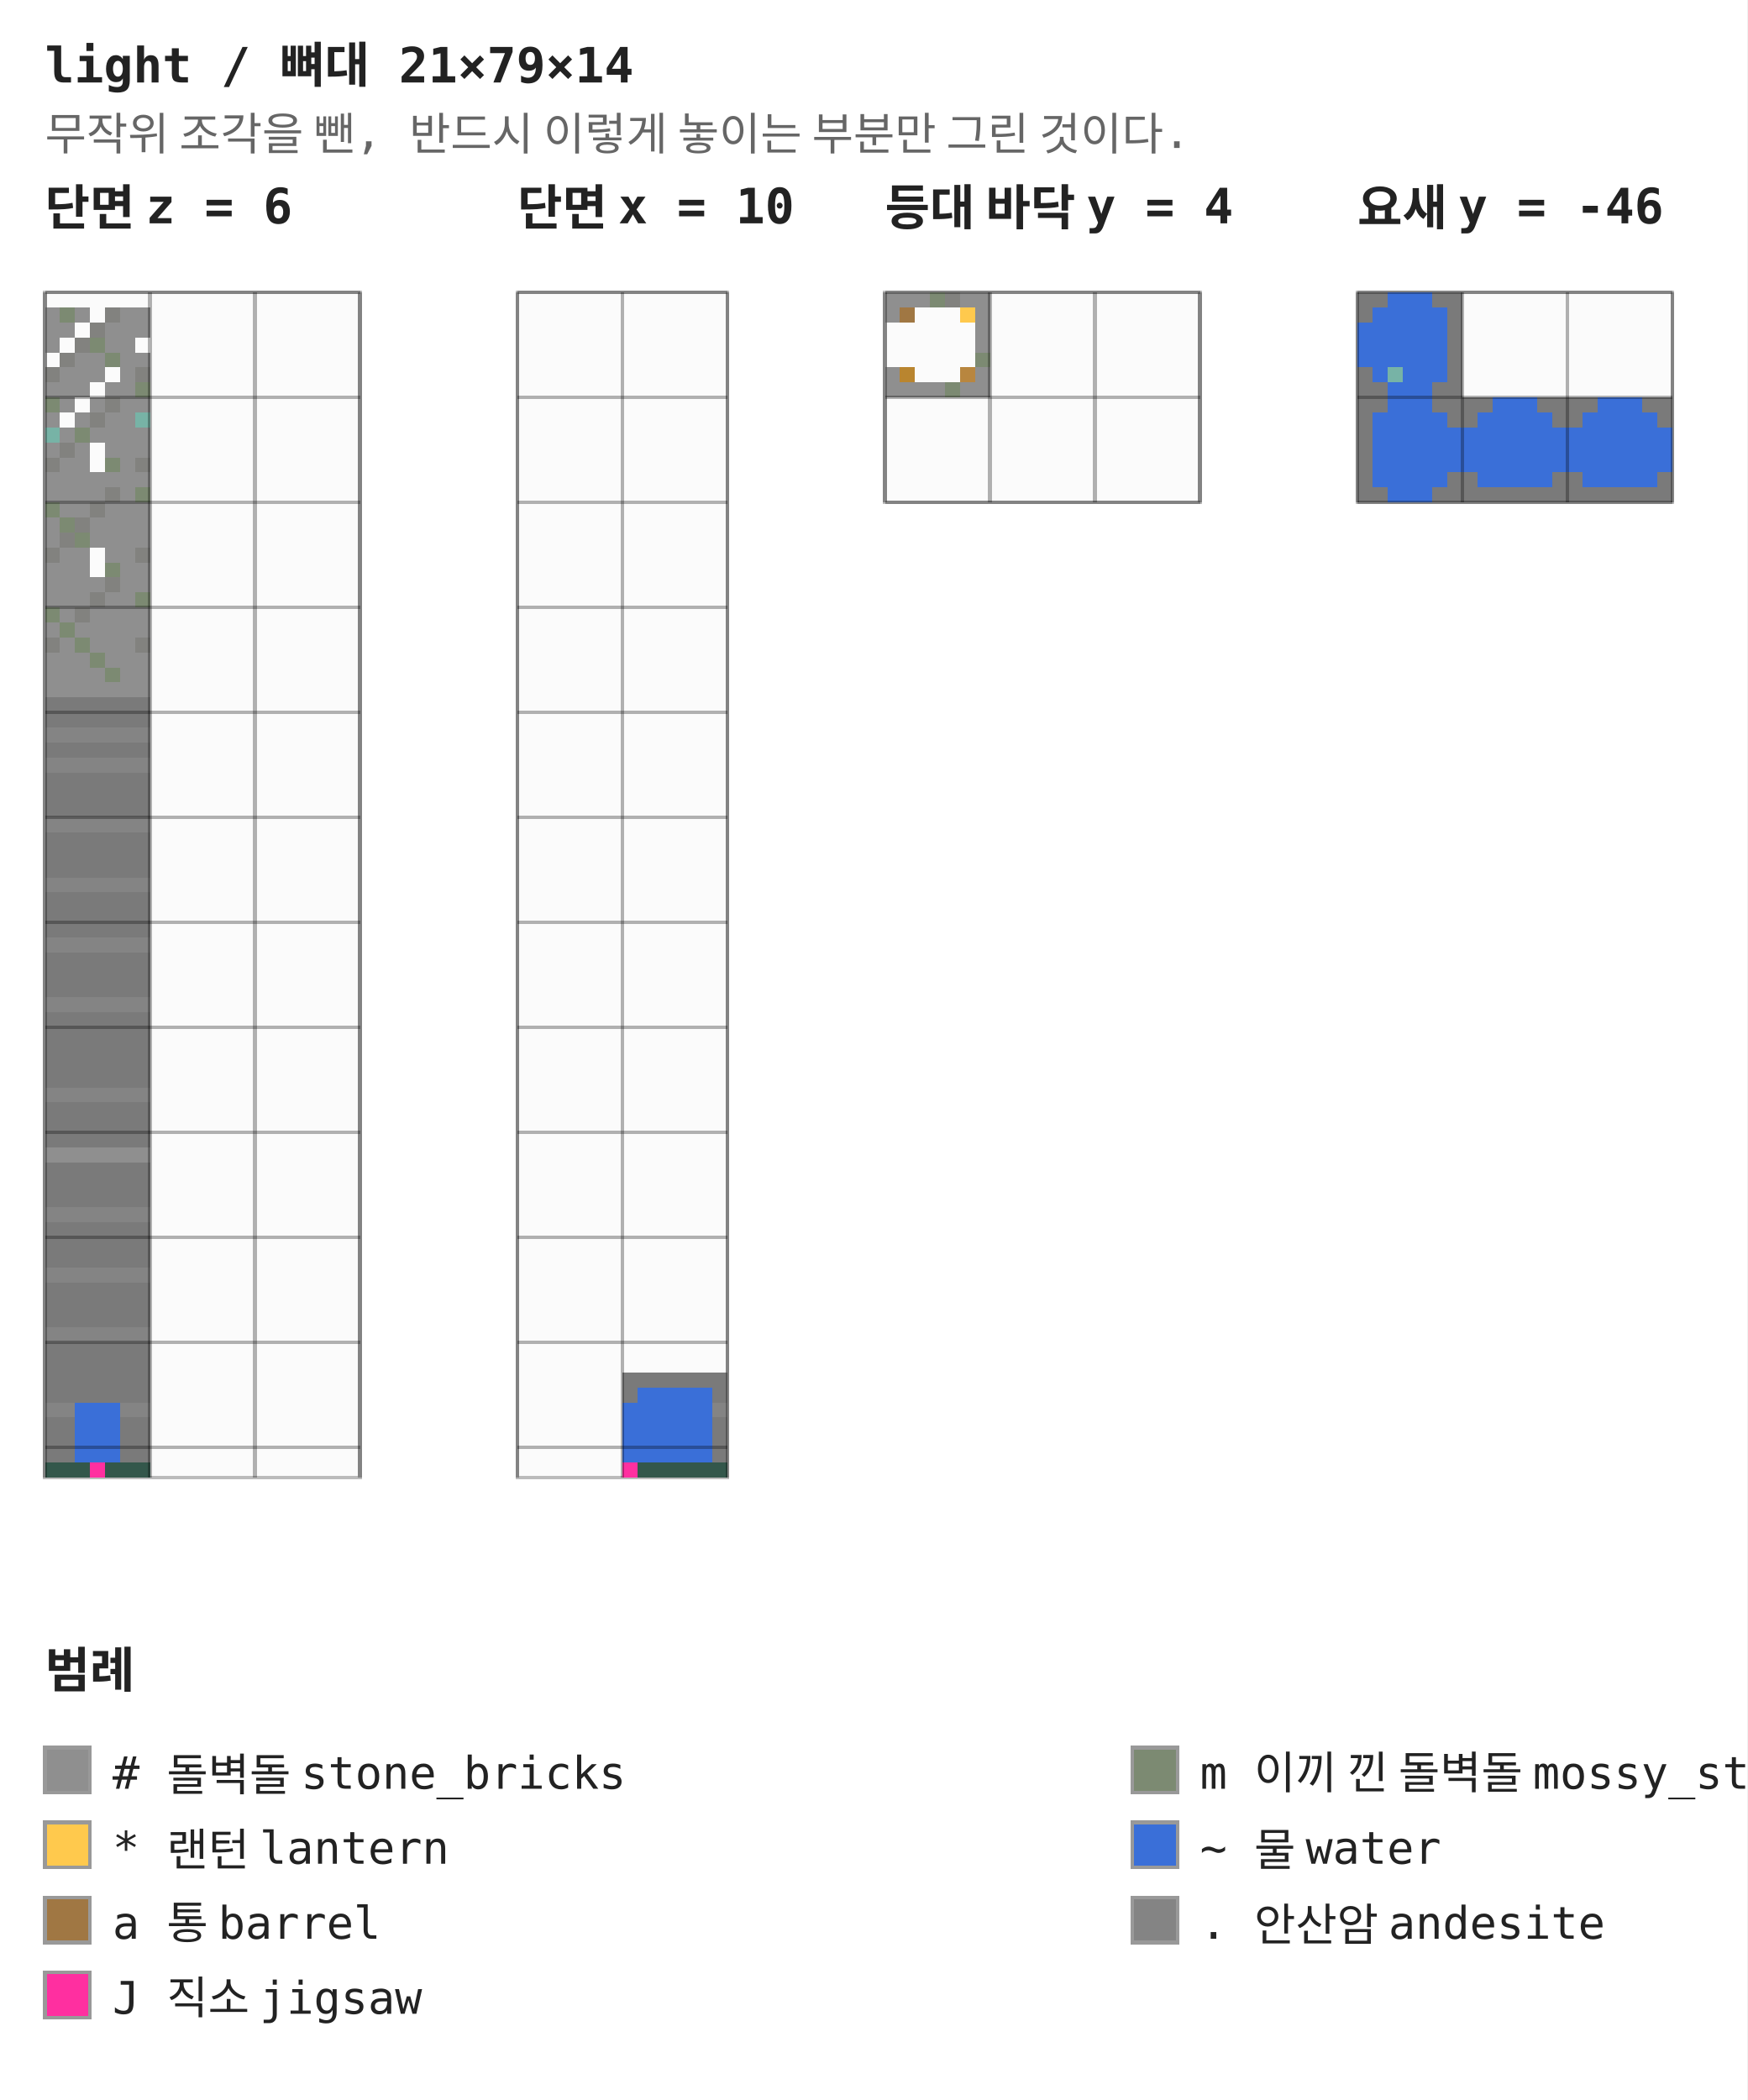
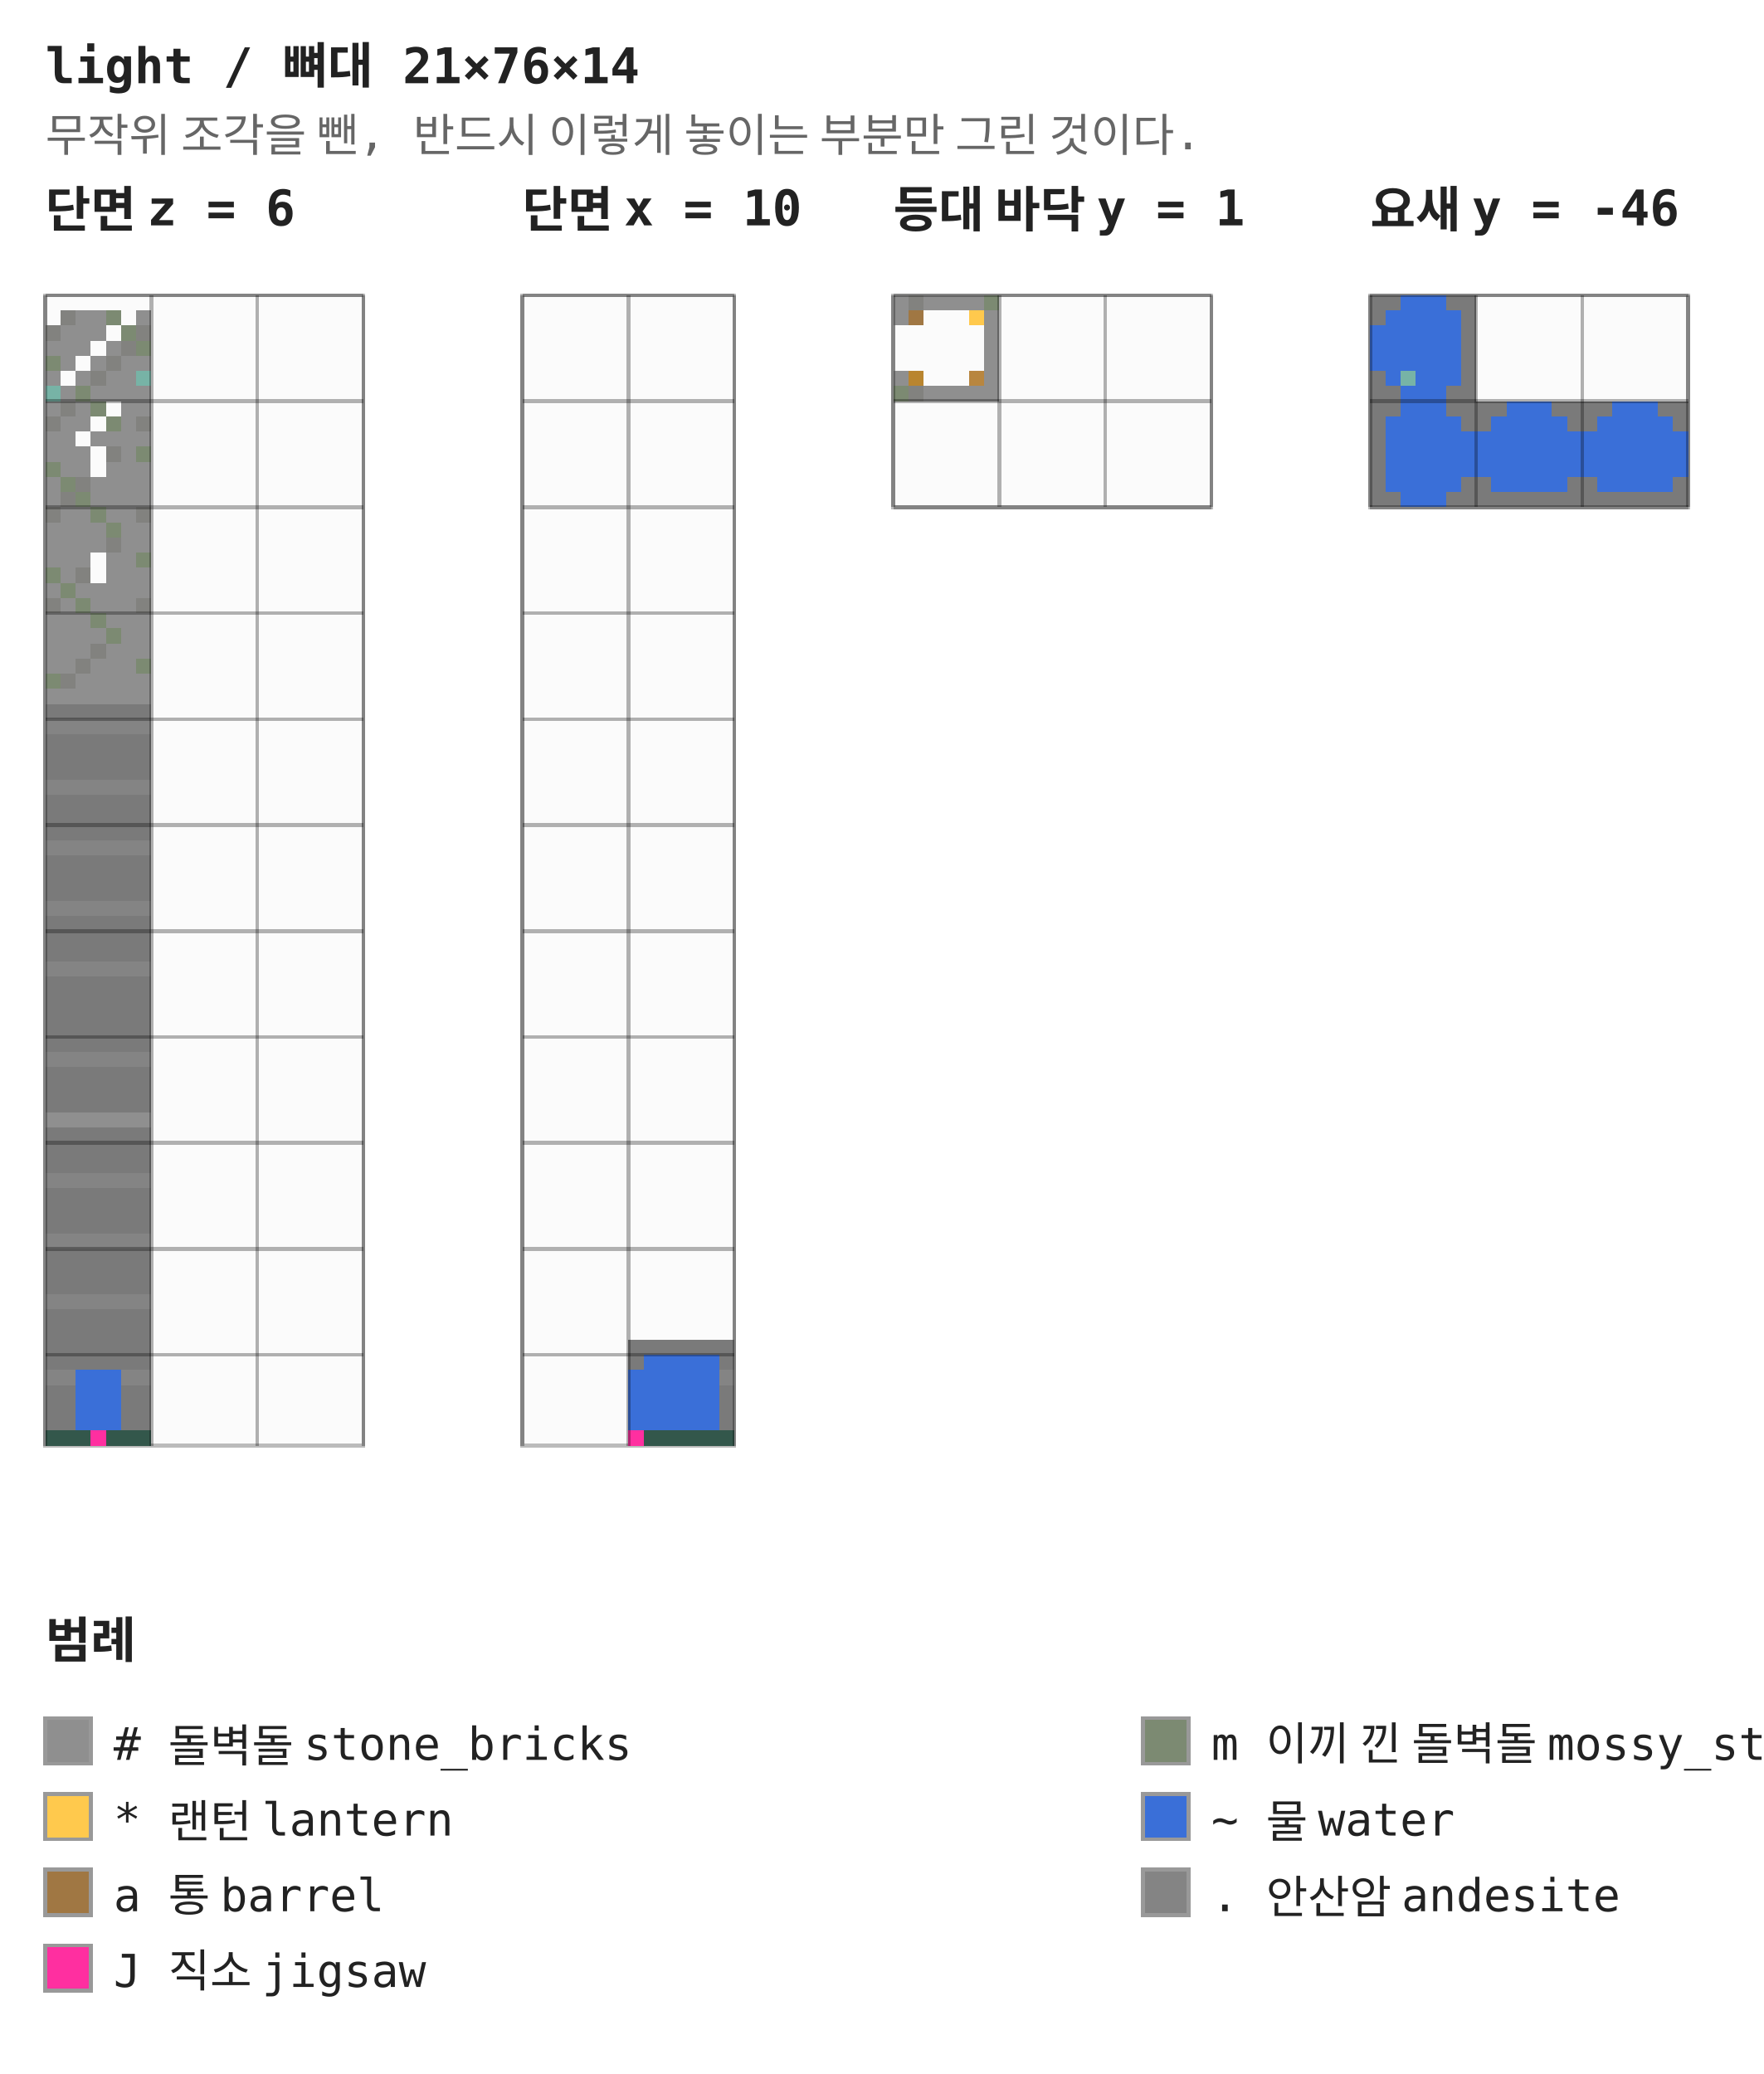
- <svg xmlns="http://www.w3.org/2000/svg" width="466" height="560" viewBox="0 0 466 560" shape-rendering="crispEdges" font-family="Consolas,'Malgun Gothic','Noto Sans KR',monospace">
+ <svg xmlns="http://www.w3.org/2000/svg" width="466" height="548" viewBox="0 0 466 548" shape-rendering="crispEdges" font-family="Consolas,'Malgun Gothic','Noto Sans KR',monospace">
  <style>text{fill:#222;shape-rendering:auto}.cap{font-size:13px;font-weight:bold}.leg{font-size:12px}.sub{font-size:12px;fill:#666}.tick{font-size:8px;fill:#999;text-anchor:middle}.arrow{font-size:10px;fill:#fff;text-anchor:middle}.fine{stroke:#000;stroke-opacity:.07;stroke-width:1;fill:none}.grid{stroke:#000;stroke-opacity:.30;stroke-width:1}</style>
  <rect width="100%" height="100%" fill="#fff" />
-   <text x="12" y="22" class="cap" font-size="16">light / 뼈대   21×79×14</text>
+   <text x="12" y="22" class="cap" font-size="16">light / 뼈대   21×76×14</text>
  <text x="12" y="40" class="sub">무작위 조각을 뺀, 반드시 이렇게 놓이는 부분만 그린 것이다.</text>
  <text x="12" y="60" class="cap">단면 z = 6</text>
-   <rect x="12" y="78" width="84" height="316" fill="#fbfbfb" stroke="#bbb" />
-   <path transform="translate(12,78) scale(4)" fill="#8f8f8f" d="M0 1h1v1h-1zM2 1h1v1h-1zM5 1h2v1h-2zM0 2h2v1h-2zM4 2h3v1h-3zM0 3h1v1h-1zM4 3h2v1h-2zM2 4h2v1h-2zM5 4h2v1h-2zM1 5h3v1h-3zM5 5h1v1h-1zM0 6h3v1h-3zM4 6h2v1h-2zM1 7h1v1h-1zM3 7h1v1h-1zM5 7h2v1h-2zM0 8h1v1h-1zM2 8h1v1h-1zM4 8h2v1h-2zM1 9h1v1h-1zM3 9h4v1h-4zM0 10h1v1h-1zM2 10h1v1h-1zM4 10h3v1h-3zM1 11h2v1h-2zM5 11h1v1h-1zM0 12h7v1h-7zM0 13h4v1h-4zM5 13h1v1h-1zM1 14h2v1h-2zM4 14h3v1h-3zM0 15h1v1h-1zM3 15h4v1h-4zM0 16h1v1h-1zM3 16h4v1h-4zM1 17h2v1h-2zM4 17h2v1h-2zM0 18h3v1h-3zM5 18h2v1h-2zM0 19h4v1h-4zM5 19h2v1h-2zM0 20h3v1h-3zM4 20h2v1h-2zM1 21h1v1h-1zM3 21h4v1h-4zM0 22h1v1h-1zM2 22h5v1h-5zM1 23h1v1h-1zM3 23h3v1h-3zM0 24h3v1h-3zM4 24h3v1h-3zM0 25h4v1h-4zM5 25h2v1h-2zM0 26h7v1h-7zM0 57h7v1h-7z" />
-   <path transform="translate(12,78) scale(4)" fill="#7c8a72" d="M1 1h1v1h-1zM3 3h1v1h-1zM4 4h1v1h-1zM6 6h1v1h-1zM0 7h1v1h-1zM2 9h1v1h-1zM4 11h1v1h-1zM6 13h1v1h-1zM0 14h1v1h-1zM1 15h1v1h-1zM2 16h1v1h-1zM4 18h1v1h-1zM6 20h1v1h-1zM0 21h1v1h-1zM1 22h1v1h-1zM2 23h1v1h-1zM3 24h1v1h-1zM4 25h1v1h-1z" />
-   <path transform="translate(12,78) scale(4)" fill="#82827f" d="M4 1h1v1h-1zM3 2h1v1h-1zM2 3h1v1h-1zM1 4h1v1h-1zM0 5h1v1h-1zM6 5h1v1h-1zM4 7h1v1h-1zM3 8h1v1h-1zM1 10h1v1h-1zM0 11h1v1h-1zM6 11h1v1h-1zM4 13h1v1h-1zM3 14h1v1h-1zM2 15h1v1h-1zM1 16h1v1h-1zM0 17h1v1h-1zM6 17h1v1h-1zM4 19h1v1h-1zM3 20h1v1h-1zM2 21h1v1h-1zM0 23h1v1h-1zM6 23h1v1h-1z" />
-   <path transform="translate(12,78) scale(4)" fill="#77b3a6" d="M6 8h1v1h-1zM0 9h1v1h-1z" />
-   <path transform="translate(12,78) scale(4)" fill="#7a7a7a" d="M0 27h7v1h-7zM0 28h7v1h-7zM0 30h7v1h-7zM0 32h7v1h-7zM0 33h7v1h-7zM0 34h7v1h-7zM0 36h7v1h-7zM0 37h7v1h-7zM0 38h7v1h-7zM0 40h7v1h-7zM0 41h7v1h-7zM0 42h7v1h-7zM0 44h7v1h-7zM0 45h7v1h-7zM0 46h7v1h-7zM0 48h7v1h-7zM0 49h7v1h-7zM0 50h7v1h-7zM0 51h7v1h-7zM0 52h7v1h-7zM0 54h7v1h-7zM0 55h7v1h-7zM0 56h7v1h-7zM0 58h7v1h-7zM0 59h7v1h-7zM0 60h7v1h-7zM0 62h7v1h-7zM0 63h7v1h-7zM0 64h7v1h-7zM0 66h7v1h-7zM0 67h7v1h-7zM0 68h7v1h-7zM0 70h7v1h-7zM0 71h7v1h-7zM0 72h7v1h-7zM0 73h7v1h-7zM0 75h2v1h-2zM5 75h2v1h-2zM0 76h2v1h-2zM5 76h2v1h-2zM0 77h2v1h-2zM5 77h2v1h-2z" />
-   <path transform="translate(12,78) scale(4)" fill="#848484" d="M0 29h7v1h-7zM0 31h7v1h-7zM0 35h7v1h-7zM0 39h7v1h-7zM0 43h7v1h-7zM0 47h7v1h-7zM0 53h7v1h-7zM0 61h7v1h-7zM0 65h7v1h-7zM0 69h7v1h-7zM0 74h2v1h-2zM5 74h2v1h-2z" />
-   <path transform="translate(12,78) scale(4)" fill="#3a6fd8" d="M2 74h3v1h-3zM2 75h3v1h-3zM2 76h3v1h-3zM2 77h3v1h-3z" />
-   <path transform="translate(12,78) scale(4)" fill="#33574b" d="M0 78h3v1h-3zM4 78h3v1h-3z" />
-   <path transform="translate(12,78) scale(4)" fill="#ff2fa0" d="M3 78h1v1h-1z" />
-   <line x1="12" y1="78" x2="12" y2="394" class="grid" />
-   <line x1="40" y1="78" x2="40" y2="394" class="grid" />
-   <line x1="68" y1="78" x2="68" y2="394" class="grid" />
-   <line x1="96" y1="78" x2="96" y2="394" class="grid" />
+   <rect x="12" y="78" width="84" height="304" fill="#fbfbfb" stroke="#bbb" />
+   <path transform="translate(12,78) scale(4)" fill="#82827f" d="M1 1h1v1h-1zM0 2h1v1h-1zM6 2h1v1h-1zM5 3h1v1h-1zM4 4h1v1h-1zM3 5h1v1h-1zM1 7h1v1h-1zM0 8h1v1h-1zM6 8h1v1h-1zM4 10h1v1h-1zM2 12h1v1h-1zM1 13h1v1h-1zM0 14h1v1h-1zM6 14h1v1h-1zM4 16h1v1h-1zM2 18h1v1h-1zM0 20h1v1h-1zM6 20h1v1h-1zM3 23h1v1h-1zM2 24h1v1h-1zM1 25h1v1h-1z" />
+   <path transform="translate(12,78) scale(4)" fill="#8f8f8f" d="M2 1h2v1h-2zM6 1h1v1h-1zM1 2h3v1h-3zM0 3h3v1h-3zM4 3h1v1h-1zM1 4h1v1h-1zM3 4h1v1h-1zM5 4h2v1h-2zM0 5h1v1h-1zM2 5h1v1h-1zM4 5h2v1h-2zM1 6h1v1h-1zM3 6h4v1h-4zM0 7h1v1h-1zM2 7h1v1h-1zM5 7h2v1h-2zM1 8h2v1h-2zM5 8h1v1h-1zM0 9h2v1h-2zM3 9h4v1h-4zM0 10h3v1h-3zM5 10h1v1h-1zM1 11h2v1h-2zM4 11h3v1h-3zM0 12h1v1h-1zM3 12h4v1h-4zM0 13h1v1h-1zM3 13h4v1h-4zM1 14h2v1h-2zM4 14h2v1h-2zM0 15h4v1h-4zM5 15h2v1h-2zM0 16h4v1h-4zM5 16h2v1h-2zM0 17h3v1h-3zM4 17h2v1h-2zM1 18h1v1h-1zM4 18h3v1h-3zM0 19h1v1h-1zM2 19h5v1h-5zM1 20h1v1h-1zM3 20h3v1h-3zM0 21h3v1h-3zM4 21h3v1h-3zM0 22h4v1h-4zM5 22h2v1h-2zM0 23h3v1h-3zM4 23h3v1h-3zM0 24h2v1h-2zM3 24h3v1h-3zM2 25h5v1h-5zM0 26h7v1h-7zM0 54h7v1h-7z" />
+   <path transform="translate(12,78) scale(4)" fill="#7c8a72" d="M4 1h1v1h-1zM5 2h1v1h-1zM6 3h1v1h-1zM0 4h1v1h-1zM2 6h1v1h-1zM3 7h1v1h-1zM4 8h1v1h-1zM6 10h1v1h-1zM0 11h1v1h-1zM1 12h1v1h-1zM2 13h1v1h-1zM3 14h1v1h-1zM4 15h1v1h-1zM6 17h1v1h-1zM0 18h1v1h-1zM1 19h1v1h-1zM2 20h1v1h-1zM3 21h1v1h-1zM4 22h1v1h-1zM6 24h1v1h-1zM0 25h1v1h-1z" />
+   <path transform="translate(12,78) scale(4)" fill="#77b3a6" d="M6 5h1v1h-1zM0 6h1v1h-1z" />
+   <path transform="translate(12,78) scale(4)" fill="#7a7a7a" d="M0 27h7v1h-7zM0 29h7v1h-7zM0 30h7v1h-7zM0 31h7v1h-7zM0 33h7v1h-7zM0 34h7v1h-7zM0 35h7v1h-7zM0 37h7v1h-7zM0 38h7v1h-7zM0 39h7v1h-7zM0 41h7v1h-7zM0 42h7v1h-7zM0 43h7v1h-7zM0 45h7v1h-7zM0 46h7v1h-7zM0 47h7v1h-7zM0 48h7v1h-7zM0 49h7v1h-7zM0 51h7v1h-7zM0 52h7v1h-7zM0 53h7v1h-7zM0 55h7v1h-7zM0 56h7v1h-7zM0 57h7v1h-7zM0 59h7v1h-7zM0 60h7v1h-7zM0 61h7v1h-7zM0 63h7v1h-7zM0 64h7v1h-7zM0 65h7v1h-7zM0 67h7v1h-7zM0 68h7v1h-7zM0 69h7v1h-7zM0 70h7v1h-7zM0 72h2v1h-2zM5 72h2v1h-2zM0 73h2v1h-2zM5 73h2v1h-2zM0 74h2v1h-2zM5 74h2v1h-2z" />
+   <path transform="translate(12,78) scale(4)" fill="#848484" d="M0 28h7v1h-7zM0 32h7v1h-7zM0 36h7v1h-7zM0 40h7v1h-7zM0 44h7v1h-7zM0 50h7v1h-7zM0 58h7v1h-7zM0 62h7v1h-7zM0 66h7v1h-7zM0 71h2v1h-2zM5 71h2v1h-2z" />
+   <path transform="translate(12,78) scale(4)" fill="#3a6fd8" d="M2 71h3v1h-3zM2 72h3v1h-3zM2 73h3v1h-3zM2 74h3v1h-3z" />
+   <path transform="translate(12,78) scale(4)" fill="#33574b" d="M0 75h3v1h-3zM4 75h3v1h-3z" />
+   <path transform="translate(12,78) scale(4)" fill="#ff2fa0" d="M3 75h1v1h-1z" />
+   <line x1="12" y1="78" x2="12" y2="382" class="grid" />
+   <line x1="40" y1="78" x2="40" y2="382" class="grid" />
+   <line x1="68" y1="78" x2="68" y2="382" class="grid" />
+   <line x1="96" y1="78" x2="96" y2="382" class="grid" />
  <line x1="12" y1="78" x2="96" y2="78" class="grid" />
  <line x1="12" y1="106" x2="96" y2="106" class="grid" />
  <line x1="12" y1="134" x2="96" y2="134" class="grid" />
  <line x1="12" y1="162" x2="96" y2="162" class="grid" />
  <line x1="12" y1="190" x2="96" y2="190" class="grid" />
  <line x1="12" y1="218" x2="96" y2="218" class="grid" />
  <line x1="12" y1="246" x2="96" y2="246" class="grid" />
  <line x1="12" y1="274" x2="96" y2="274" class="grid" />
  <line x1="12" y1="302" x2="96" y2="302" class="grid" />
  <line x1="12" y1="330" x2="96" y2="330" class="grid" />
  <line x1="12" y1="358" x2="96" y2="358" class="grid" />
-   <line x1="12" y1="386" x2="96" y2="386" class="grid" />
  <text x="138" y="60" class="cap">단면 x = 10</text>
-   <rect x="138" y="78" width="56" height="316" fill="#fbfbfb" stroke="#bbb" />
-   <path transform="translate(138,78) scale(4)" fill="#7a7a7a" d="M7 72h7v1h-7zM7 73h1v1h-1zM13 73h1v1h-1zM13 75h1v1h-1zM13 76h1v1h-1zM13 77h1v1h-1z" />
-   <path transform="translate(138,78) scale(4)" fill="#3a6fd8" d="M8 73h5v1h-5zM7 74h6v1h-6zM7 75h6v1h-6zM7 76h6v1h-6zM7 77h6v1h-6z" />
-   <path transform="translate(138,78) scale(4)" fill="#848484" d="M13 74h1v1h-1z" />
-   <path transform="translate(138,78) scale(4)" fill="#ff2fa0" d="M7 78h1v1h-1z" />
-   <path transform="translate(138,78) scale(4)" fill="#33574b" d="M8 78h6v1h-6z" />
-   <line x1="138" y1="78" x2="138" y2="394" class="grid" />
-   <line x1="166" y1="78" x2="166" y2="394" class="grid" />
-   <line x1="194" y1="78" x2="194" y2="394" class="grid" />
+   <rect x="138" y="78" width="56" height="304" fill="#fbfbfb" stroke="#bbb" />
+   <path transform="translate(138,78) scale(4)" fill="#7a7a7a" d="M7 69h7v1h-7zM7 70h1v1h-1zM13 70h1v1h-1zM13 72h1v1h-1zM13 73h1v1h-1zM13 74h1v1h-1z" />
+   <path transform="translate(138,78) scale(4)" fill="#3a6fd8" d="M8 70h5v1h-5zM7 71h6v1h-6zM7 72h6v1h-6zM7 73h6v1h-6zM7 74h6v1h-6z" />
+   <path transform="translate(138,78) scale(4)" fill="#848484" d="M13 71h1v1h-1z" />
+   <path transform="translate(138,78) scale(4)" fill="#ff2fa0" d="M7 75h1v1h-1z" />
+   <path transform="translate(138,78) scale(4)" fill="#33574b" d="M8 75h6v1h-6z" />
+   <line x1="138" y1="78" x2="138" y2="382" class="grid" />
+   <line x1="166" y1="78" x2="166" y2="382" class="grid" />
+   <line x1="194" y1="78" x2="194" y2="382" class="grid" />
  <line x1="138" y1="78" x2="194" y2="78" class="grid" />
  <line x1="138" y1="106" x2="194" y2="106" class="grid" />
  <line x1="138" y1="134" x2="194" y2="134" class="grid" />
  <line x1="138" y1="162" x2="194" y2="162" class="grid" />
  <line x1="138" y1="190" x2="194" y2="190" class="grid" />
  <line x1="138" y1="218" x2="194" y2="218" class="grid" />
  <line x1="138" y1="246" x2="194" y2="246" class="grid" />
  <line x1="138" y1="274" x2="194" y2="274" class="grid" />
  <line x1="138" y1="302" x2="194" y2="302" class="grid" />
  <line x1="138" y1="330" x2="194" y2="330" class="grid" />
  <line x1="138" y1="358" x2="194" y2="358" class="grid" />
-   <line x1="138" y1="386" x2="194" y2="386" class="grid" />
-   <text x="236" y="60" class="cap">등대 바닥  y = 4</text>
+   <text x="236" y="60" class="cap">등대 바닥  y = 1</text>
  <rect x="236" y="78" width="84" height="56" fill="#fbfbfb" stroke="#bbb" />
-   <path transform="translate(236,78) scale(4)" fill="#8f8f8f" d="M0 0h3v1h-3zM5 0h2v1h-2zM0 1h1v1h-1zM6 1h1v1h-1zM6 2h1v1h-1zM6 3h1v1h-1zM0 5h1v1h-1zM6 5h1v1h-1zM0 6h4v1h-4zM5 6h2v1h-2z" />
-   <path transform="translate(236,78) scale(4)" fill="#7c8a72" d="M3 0h1v1h-1zM6 4h1v1h-1zM4 6h1v1h-1z" />
-   <path transform="translate(236,78) scale(4)" fill="#82827f" d="M4 0h1v1h-1z" />
+   <path transform="translate(236,78) scale(4)" fill="#8f8f8f" d="M0 0h1v1h-1zM2 0h4v1h-4zM0 1h1v1h-1zM6 1h1v1h-1zM6 2h1v1h-1zM6 3h1v1h-1zM6 4h1v1h-1zM0 5h1v1h-1zM6 5h1v1h-1zM2 6h5v1h-5z" />
+   <path transform="translate(236,78) scale(4)" fill="#82827f" d="M1 0h1v1h-1zM1 6h1v1h-1z" />
+   <path transform="translate(236,78) scale(4)" fill="#7c8a72" d="M6 0h1v1h-1zM0 6h1v1h-1z" />
  <path transform="translate(236,78) scale(4)" fill="#a07743" d="M1 1h1v1h-1z" />
  <path transform="translate(236,78) scale(4)" fill="#ffc94d" d="M5 1h1v1h-1z" />
  <path transform="translate(236,78) scale(4)" fill="#b9852f" d="M1 5h1v1h-1z" />
  <path transform="translate(236,78) scale(4)" fill="#b8863f" d="M5 5h1v1h-1z" />
  <line x1="236" y1="78" x2="236" y2="134" class="grid" />
  <line x1="264" y1="78" x2="264" y2="134" class="grid" />
  <line x1="292" y1="78" x2="292" y2="134" class="grid" />
  <line x1="320" y1="78" x2="320" y2="134" class="grid" />
  <line x1="236" y1="78" x2="320" y2="78" class="grid" />
  <line x1="236" y1="106" x2="320" y2="106" class="grid" />
  <line x1="236" y1="134" x2="320" y2="134" class="grid" />
  <text x="362" y="60" class="cap">요새  y = -46</text>
  <rect x="362" y="78" width="84" height="56" fill="#fbfbfb" stroke="#bbb" />
  <path transform="translate(362,78) scale(4)" fill="#7a7a7a" d="M0 0h2v1h-2zM5 0h2v1h-2zM0 1h1v1h-1zM6 1h1v1h-1zM6 2h1v1h-1zM6 3h1v1h-1zM6 4h1v1h-1zM0 5h1v1h-1zM6 5h1v1h-1zM0 6h2v1h-2zM5 6h2v1h-2zM0 7h2v1h-2zM5 7h4v1h-4zM12 7h4v1h-4zM19 7h2v1h-2zM0 8h1v1h-1zM6 8h2v1h-2zM13 8h2v1h-2zM20 8h1v1h-1zM0 9h1v1h-1zM0 10h1v1h-1zM0 11h1v1h-1zM0 12h1v1h-1zM6 12h2v1h-2zM13 12h2v1h-2zM20 12h1v1h-1zM0 13h2v1h-2zM5 13h16v1h-16z" />
  <path transform="translate(362,78) scale(4)" fill="#3a6fd8" d="M2 0h3v1h-3zM1 1h5v1h-5zM0 2h6v1h-6zM0 3h6v1h-6zM0 4h6v1h-6zM1 5h1v1h-1zM3 5h3v1h-3zM2 6h3v1h-3zM2 7h3v1h-3zM9 7h3v1h-3zM16 7h3v1h-3zM1 8h5v1h-5zM8 8h5v1h-5zM15 8h5v1h-5zM1 9h20v1h-20zM1 10h20v1h-20zM1 11h20v1h-20zM1 12h5v1h-5zM8 12h5v1h-5zM15 12h5v1h-5zM2 13h3v1h-3z" />
  <path transform="translate(362,78) scale(4)" fill="#77b3a6" d="M2 5h1v1h-1z" />
  <line x1="362" y1="78" x2="362" y2="134" class="grid" />
  <line x1="390" y1="78" x2="390" y2="134" class="grid" />
  <line x1="418" y1="78" x2="418" y2="134" class="grid" />
  <line x1="446" y1="78" x2="446" y2="134" class="grid" />
  <line x1="362" y1="78" x2="446" y2="78" class="grid" />
  <line x1="362" y1="106" x2="446" y2="106" class="grid" />
  <line x1="362" y1="134" x2="446" y2="134" class="grid" />
-   <text x="12" y="450" class="cap">범례</text>
-   <rect x="12" y="466" width="12" height="12" fill="#8f8f8f" stroke="#999" />
-   <text x="30" y="477" class="leg">#  돌벽돌  stone_bricks</text>
-   <rect x="302" y="466" width="12" height="12" fill="#7c8a72" stroke="#999" />
-   <text x="320" y="477" class="leg">m  이끼 낀 돌벽돌  mossy_stone_bricks</text>
-   <rect x="592" y="466" width="12" height="12" fill="#b9852f" stroke="#999" />
-   <text x="610" y="477" class="leg">c  상자  chest</text>
-   <rect x="882" y="466" width="12" height="12" fill="#b8863f" stroke="#999" />
-   <text x="900" y="477" class="leg">H  사다리  ladder</text>
-   <rect x="12" y="486" width="12" height="12" fill="#ffc94d" stroke="#999" />
-   <text x="30" y="497" class="leg">*  랜턴  lantern</text>
-   <rect x="302" y="486" width="12" height="12" fill="#3a6fd8" stroke="#999" />
-   <text x="320" y="497" class="leg">~  물  water</text>
-   <rect x="592" y="486" width="12" height="12" fill="#77b3a6" stroke="#999" />
-   <text x="610" y="497" class="leg">p  프리즈머린 벽돌  prismarine_bricks</text>
-   <rect x="882" y="486" width="12" height="12" fill="#33574b" stroke="#999" />
-   <text x="900" y="497" class="leg">k  어두운 프리즈머린  dark_prismarine</text>
-   <rect x="12" y="506" width="12" height="12" fill="#a07743" stroke="#999" />
-   <text x="30" y="517" class="leg">a  통  barrel</text>
-   <rect x="302" y="506" width="12" height="12" fill="#848484" stroke="#999" />
-   <text x="320" y="517" class="leg">.  안산암  andesite</text>
-   <rect x="592" y="506" width="12" height="12" fill="#7a7a7a" stroke="#999" />
-   <text x="610" y="517" class="leg">.  돌  stone</text>
-   <rect x="882" y="506" width="12" height="12" fill="#82827f" stroke="#999" />
-   <text x="900" y="517" class="leg">x  금 간 돌벽돌  cracked_stone_bricks</text>
-   <rect x="12" y="526" width="12" height="12" fill="#ff2fa0" stroke="#999" />
-   <text x="30" y="537" class="leg">J  직소  jigsaw</text>
+   <text x="12" y="438" class="cap">범례</text>
+   <rect x="12" y="454" width="12" height="12" fill="#8f8f8f" stroke="#999" />
+   <text x="30" y="465" class="leg">#  돌벽돌  stone_bricks</text>
+   <rect x="302" y="454" width="12" height="12" fill="#7c8a72" stroke="#999" />
+   <text x="320" y="465" class="leg">m  이끼 낀 돌벽돌  mossy_stone_bricks</text>
+   <rect x="592" y="454" width="12" height="12" fill="#b9852f" stroke="#999" />
+   <text x="610" y="465" class="leg">c  상자  chest</text>
+   <rect x="882" y="454" width="12" height="12" fill="#b8863f" stroke="#999" />
+   <text x="900" y="465" class="leg">H  사다리  ladder</text>
+   <rect x="12" y="474" width="12" height="12" fill="#ffc94d" stroke="#999" />
+   <text x="30" y="485" class="leg">*  랜턴  lantern</text>
+   <rect x="302" y="474" width="12" height="12" fill="#3a6fd8" stroke="#999" />
+   <text x="320" y="485" class="leg">~  물  water</text>
+   <rect x="592" y="474" width="12" height="12" fill="#77b3a6" stroke="#999" />
+   <text x="610" y="485" class="leg">p  프리즈머린 벽돌  prismarine_bricks</text>
+   <rect x="882" y="474" width="12" height="12" fill="#33574b" stroke="#999" />
+   <text x="900" y="485" class="leg">k  어두운 프리즈머린  dark_prismarine</text>
+   <rect x="12" y="494" width="12" height="12" fill="#a07743" stroke="#999" />
+   <text x="30" y="505" class="leg">a  통  barrel</text>
+   <rect x="302" y="494" width="12" height="12" fill="#848484" stroke="#999" />
+   <text x="320" y="505" class="leg">.  안산암  andesite</text>
+   <rect x="592" y="494" width="12" height="12" fill="#7a7a7a" stroke="#999" />
+   <text x="610" y="505" class="leg">.  돌  stone</text>
+   <rect x="882" y="494" width="12" height="12" fill="#82827f" stroke="#999" />
+   <text x="900" y="505" class="leg">x  금 간 돌벽돌  cracked_stone_bricks</text>
+   <rect x="12" y="514" width="12" height="12" fill="#ff2fa0" stroke="#999" />
+   <text x="30" y="525" class="leg">J  직소  jigsaw</text>
</svg>
